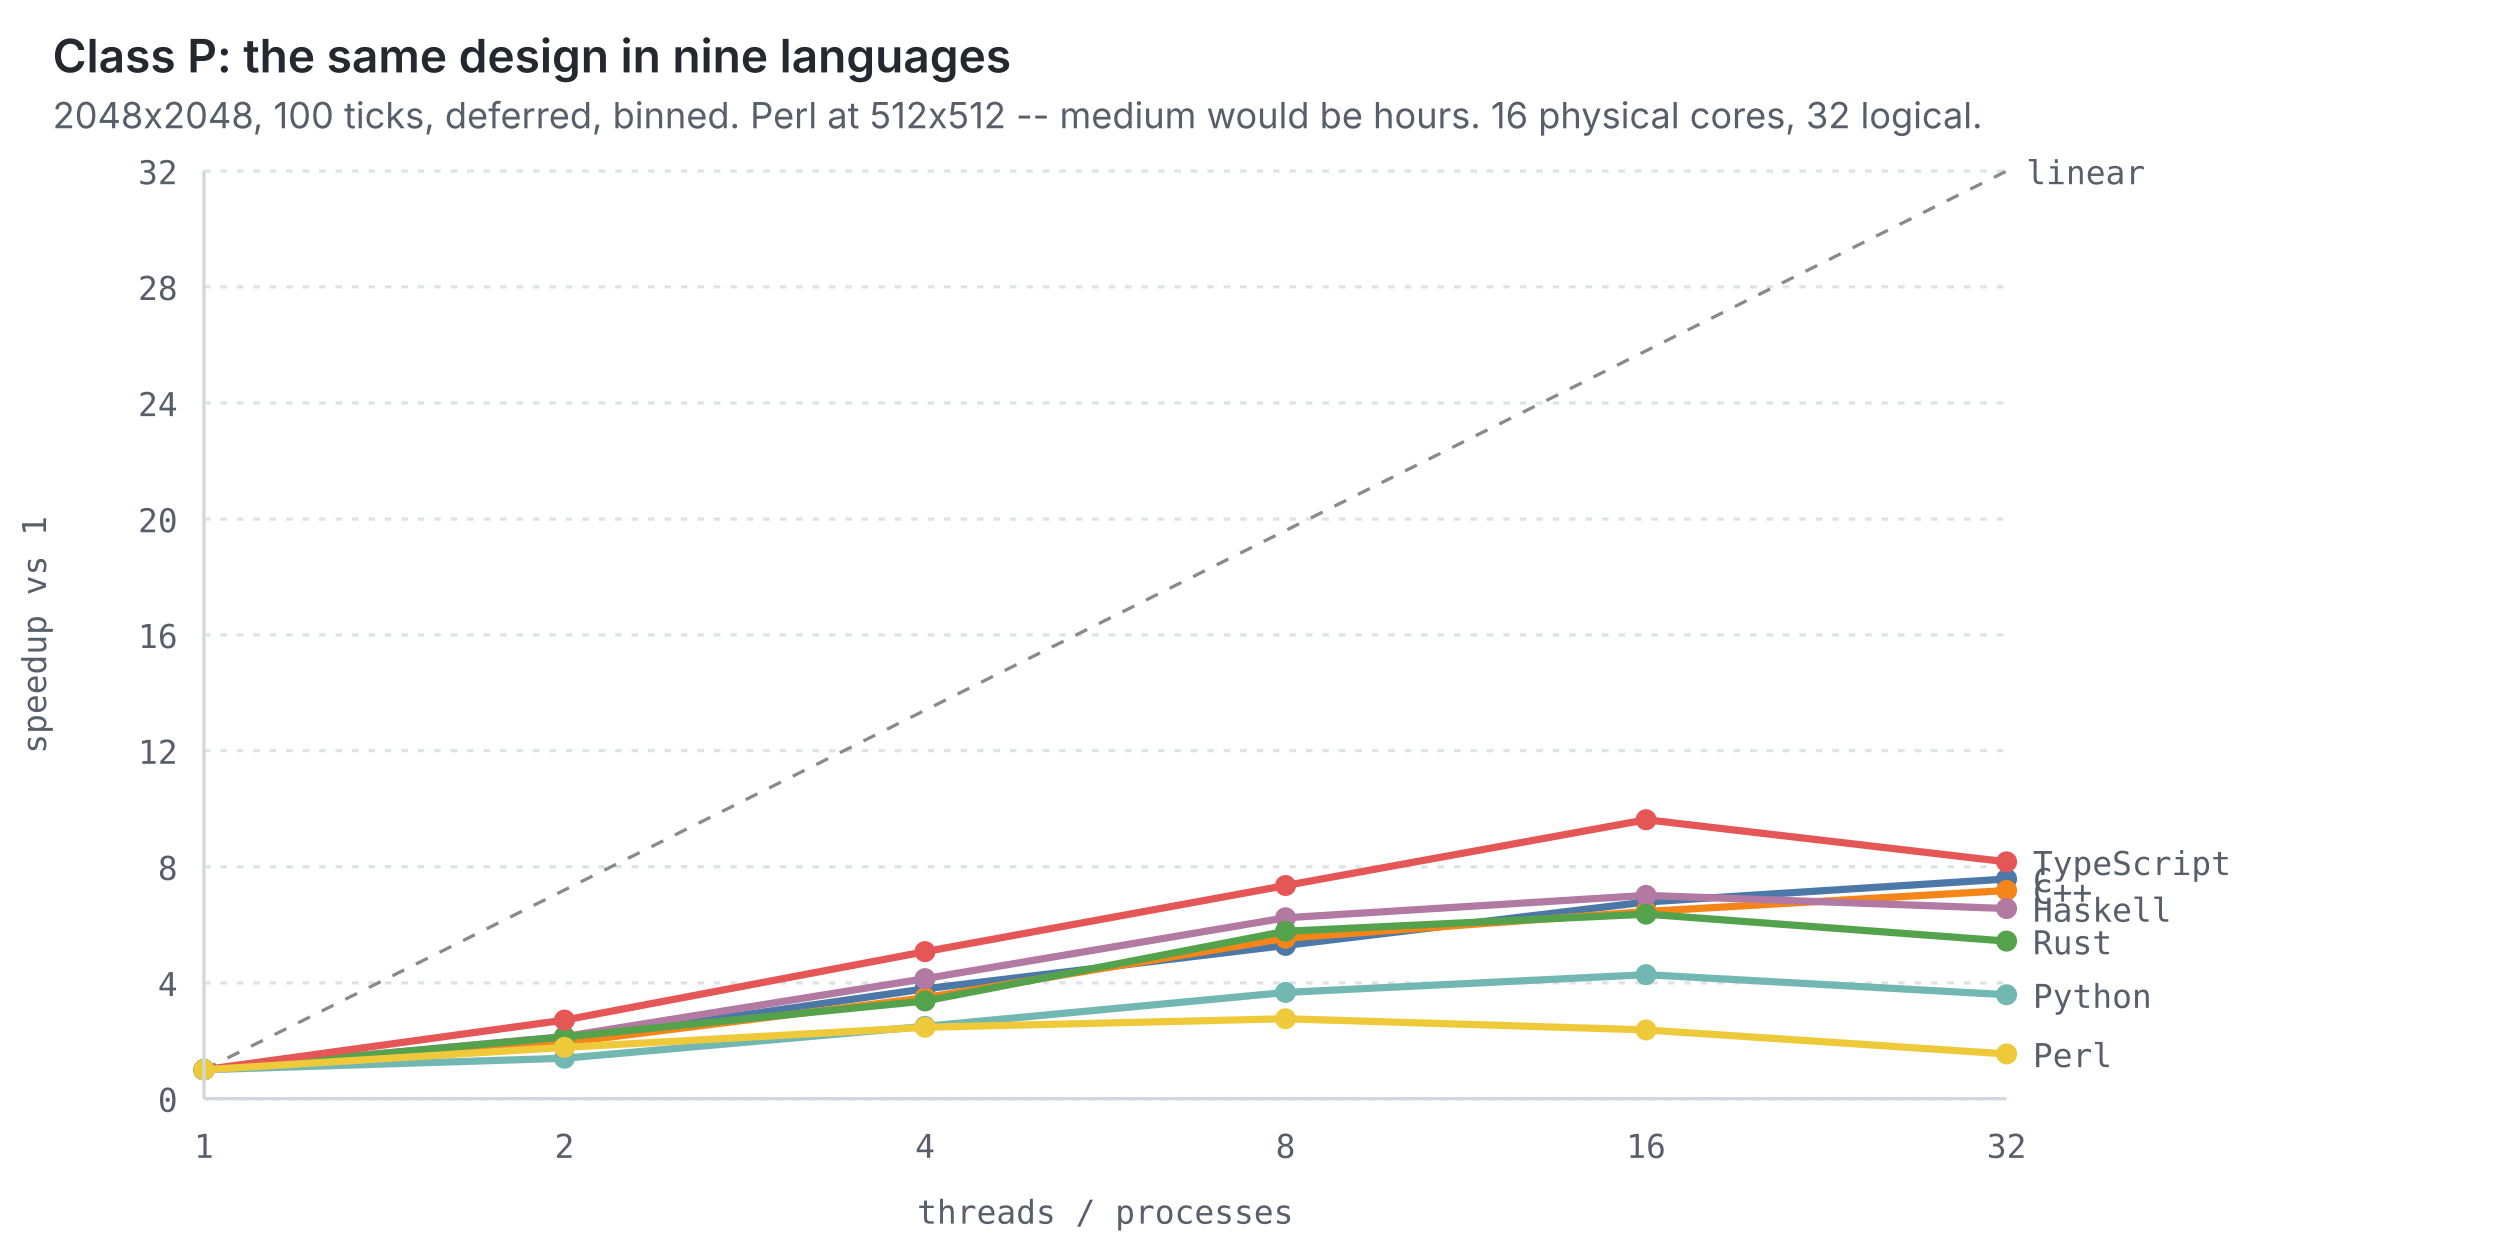
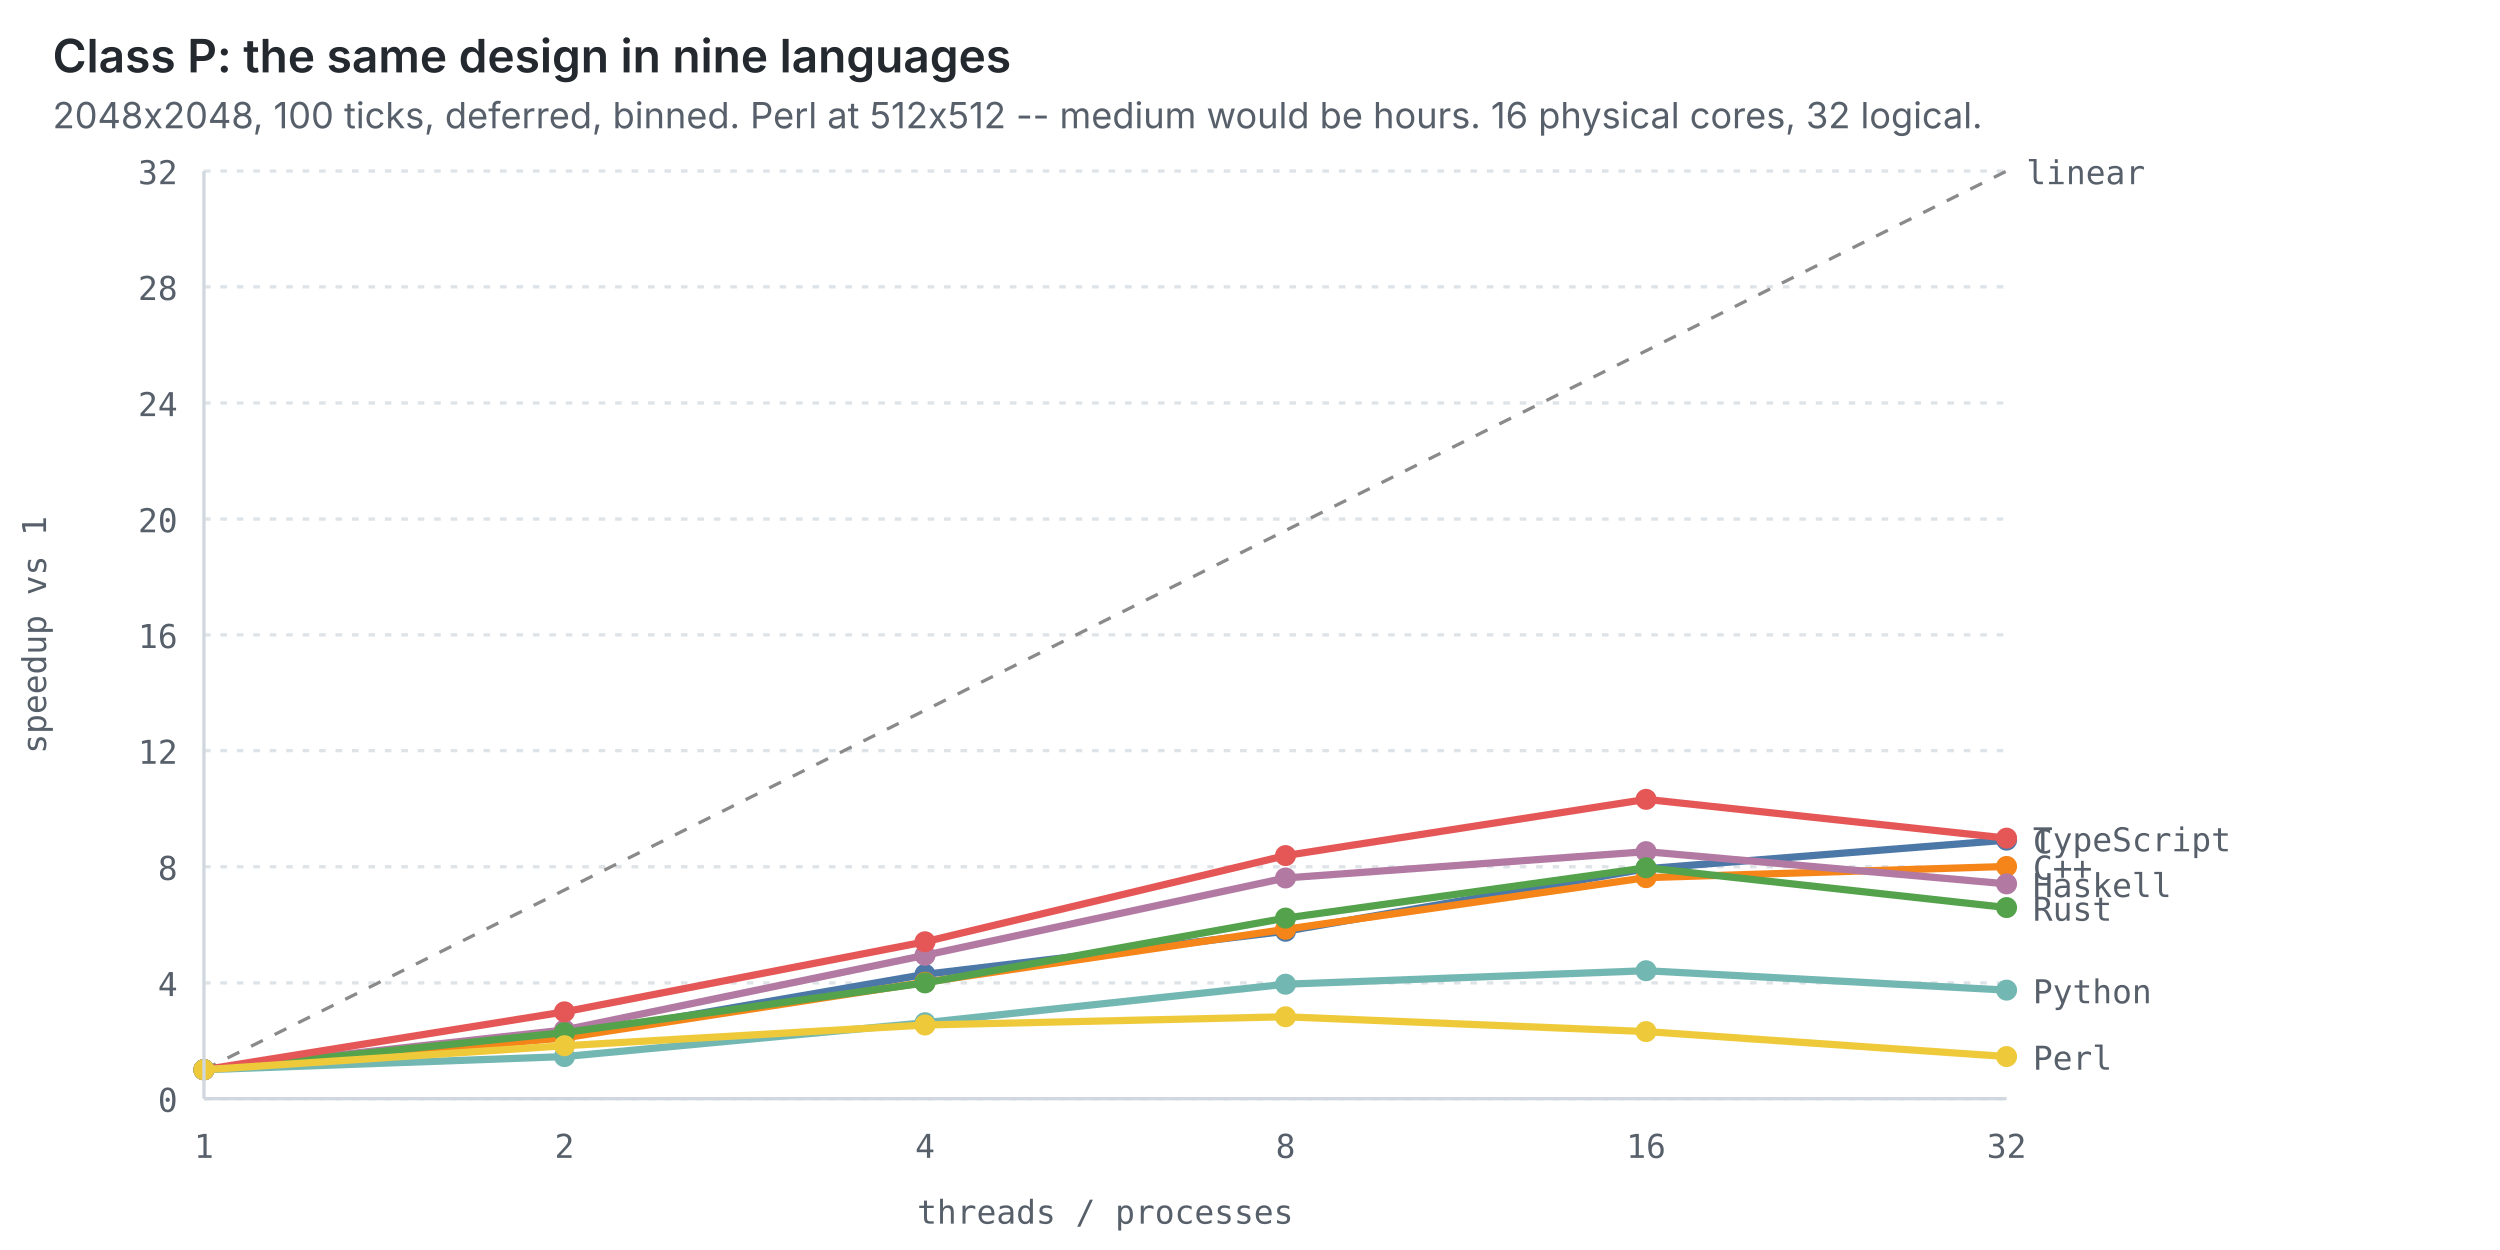
<svg xmlns="http://www.w3.org/2000/svg" viewBox="0 0 760 380" width="760" height="380" role="img" aria-label="Class P: the same design in nine languages">
  <style>
    .bg    { fill: none; }
    .lbl   { fill: #24292f; font: 12px ui-monospace, "SF Mono", Menlo, monospace; }
    .lbl-s { fill: #57606a; font: 10px ui-monospace, "SF Mono", Menlo, monospace; }
    .ttl   { fill: #24292f; font: 600 14px -apple-system, "Segoe UI", sans-serif; }
    .sub   { fill: #57606a; font: 11px -apple-system, "Segoe UI", sans-serif; }
    .axis  { stroke: #d0d7de; stroke-width: 1; }
    .grid  { stroke: #d0d7de; stroke-width: 1; stroke-dasharray: 2 3; opacity: .7; }
    @media (prefers-color-scheme: dark) {
      .lbl   { fill: #e6edf3; }
      .lbl-s { fill: #9198a1; }
      .ttl   { fill: #e6edf3; }
      .sub   { fill: #9198a1; }
      .axis  { stroke: #3d444d; }
      .grid  { stroke: #3d444d; }
    }
  </style>
  <text x="16" y="22" class="ttl">Class P: the same design in nine languages</text>
  <text x="16" y="39" class="sub">2048x2048, 100 ticks, deferred, binned. Perl at 512x512 -- medium would be hours. 16 physical cores, 32 logical.</text>
  <line x1="62" y1="334.0" x2="610" y2="334.0" class="grid" />
  <text x="54" y="338.0" class="lbl-s" text-anchor="end">0</text>
  <line x1="62" y1="298.8" x2="610" y2="298.8" class="grid" />
  <text x="54" y="302.8" class="lbl-s" text-anchor="end">4</text>
  <line x1="62" y1="263.5" x2="610" y2="263.5" class="grid" />
  <text x="54" y="267.5" class="lbl-s" text-anchor="end">8</text>
  <line x1="62" y1="228.2" x2="610" y2="228.2" class="grid" />
  <text x="54" y="232.2" class="lbl-s" text-anchor="end">12</text>
  <line x1="62" y1="193.0" x2="610" y2="193.0" class="grid" />
  <text x="54" y="197.0" class="lbl-s" text-anchor="end">16</text>
  <line x1="62" y1="157.8" x2="610" y2="157.8" class="grid" />
  <text x="54" y="161.8" class="lbl-s" text-anchor="end">20</text>
  <line x1="62" y1="122.5" x2="610" y2="122.5" class="grid" />
  <text x="54" y="126.5" class="lbl-s" text-anchor="end">24</text>
  <line x1="62" y1="87.2" x2="610" y2="87.2" class="grid" />
  <text x="54" y="91.2" class="lbl-s" text-anchor="end">28</text>
  <line x1="62" y1="52.0" x2="610" y2="52.0" class="grid" />
  <text x="54" y="56.0" class="lbl-s" text-anchor="end">32</text>
  <text x="62.0" y="352" class="lbl-s" text-anchor="middle">1</text>
  <text x="171.6" y="352" class="lbl-s" text-anchor="middle">2</text>
  <text x="281.2" y="352" class="lbl-s" text-anchor="middle">4</text>
  <text x="390.8" y="352" class="lbl-s" text-anchor="middle">8</text>
  <text x="500.4" y="352" class="lbl-s" text-anchor="middle">16</text>
  <text x="610.0" y="352" class="lbl-s" text-anchor="middle">32</text>
  <polyline points="62.0,325.2 610.0,52.0" fill="none" stroke="#8a8a8a" stroke-width="1" stroke-dasharray="4 4" />
  <text x="616.0" y="56.0" class="lbl-s">linear</text>
-   <polyline points="62.0,325.2 171.6,316.3 281.2,300.6 390.8,287.4 500.4,274.2 610.0,267.2" fill="none" stroke="#4c78a8" stroke-width="2.2" stroke-linejoin="round" />
+   <polyline points="62.0,325.2 171.6,315.2 281.2,296.2 390.8,283.1 500.4,264.1 610.0,255.4" fill="none" stroke="#4c78a8" stroke-width="2.2" stroke-linejoin="round" />
  <circle cx="62.0" cy="325.2" r="3.2" fill="#4c78a8" />
-   <circle cx="171.6" cy="316.3" r="3.2" fill="#4c78a8" />
-   <circle cx="281.2" cy="300.6" r="3.2" fill="#4c78a8" />
-   <circle cx="390.8" cy="287.4" r="3.2" fill="#4c78a8" />
-   <circle cx="500.4" cy="274.2" r="3.2" fill="#4c78a8" />
-   <circle cx="610.0" cy="267.2" r="3.2" fill="#4c78a8" />
-   <text x="618.0" y="271.2" class="lbl-s" fill="#4c78a8">C</text>
-   <polyline points="62.0,325.2 171.6,317.0 281.2,303.3 390.8,285.2 500.4,277.1 610.0,270.7" fill="none" stroke="#f58518" stroke-width="2.2" stroke-linejoin="round" />
+   <circle cx="171.6" cy="315.2" r="3.2" fill="#4c78a8" />
+   <circle cx="281.2" cy="296.2" r="3.2" fill="#4c78a8" />
+   <circle cx="390.8" cy="283.1" r="3.2" fill="#4c78a8" />
+   <circle cx="500.4" cy="264.1" r="3.2" fill="#4c78a8" />
+   <circle cx="610.0" cy="255.4" r="3.2" fill="#4c78a8" />
+   <text x="618.0" y="259.4" class="lbl-s" fill="#4c78a8">C</text>
+   <polyline points="62.0,325.2 171.6,315.5 281.2,298.6 390.8,282.5 500.4,266.8 610.0,263.4" fill="none" stroke="#f58518" stroke-width="2.2" stroke-linejoin="round" />
  <circle cx="62.0" cy="325.2" r="3.2" fill="#f58518" />
-   <circle cx="171.6" cy="317.0" r="3.2" fill="#f58518" />
-   <circle cx="281.2" cy="303.3" r="3.2" fill="#f58518" />
-   <circle cx="390.8" cy="285.2" r="3.2" fill="#f58518" />
-   <circle cx="500.4" cy="277.1" r="3.2" fill="#f58518" />
-   <circle cx="610.0" cy="270.7" r="3.2" fill="#f58518" />
-   <text x="618.0" y="274.7" class="lbl-s" fill="#f58518">C++</text>
-   <polyline points="62.0,325.2 171.6,315.1 281.2,297.5 390.8,279.0 500.4,272.2 610.0,276.2" fill="none" stroke="#b279a2" stroke-width="2.2" stroke-linejoin="round" />
+   <circle cx="171.6" cy="315.5" r="3.2" fill="#f58518" />
+   <circle cx="281.2" cy="298.6" r="3.2" fill="#f58518" />
+   <circle cx="390.8" cy="282.5" r="3.2" fill="#f58518" />
+   <circle cx="500.4" cy="266.8" r="3.2" fill="#f58518" />
+   <circle cx="610.0" cy="263.4" r="3.2" fill="#f58518" />
+   <text x="618.0" y="267.4" class="lbl-s" fill="#f58518">C++</text>
+   <polyline points="62.0,325.2 171.6,313.1 281.2,290.4 390.8,266.9 500.4,258.9 610.0,268.7" fill="none" stroke="#b279a2" stroke-width="2.2" stroke-linejoin="round" />
  <circle cx="62.0" cy="325.2" r="3.2" fill="#b279a2" />
-   <circle cx="171.6" cy="315.1" r="3.2" fill="#b279a2" />
-   <circle cx="281.2" cy="297.5" r="3.2" fill="#b279a2" />
-   <circle cx="390.8" cy="279.0" r="3.2" fill="#b279a2" />
-   <circle cx="500.4" cy="272.2" r="3.2" fill="#b279a2" />
-   <circle cx="610.0" cy="276.2" r="3.2" fill="#b279a2" />
-   <text x="618.0" y="280.2" class="lbl-s" fill="#b279a2">Haskell</text>
-   <polyline points="62.0,325.2 171.6,315.2 281.2,304.3 390.8,283.1 500.4,277.9 610.0,286.1" fill="none" stroke="#54a24b" stroke-width="2.2" stroke-linejoin="round" />
+   <circle cx="171.6" cy="313.1" r="3.2" fill="#b279a2" />
+   <circle cx="281.2" cy="290.4" r="3.2" fill="#b279a2" />
+   <circle cx="390.8" cy="266.9" r="3.2" fill="#b279a2" />
+   <circle cx="500.4" cy="258.9" r="3.2" fill="#b279a2" />
+   <circle cx="610.0" cy="268.7" r="3.2" fill="#b279a2" />
+   <text x="618.0" y="272.7" class="lbl-s" fill="#b279a2">Haskell</text>
+   <polyline points="62.0,325.2 171.6,313.9 281.2,298.8 390.8,279.1 500.4,263.8 610.0,275.9" fill="none" stroke="#54a24b" stroke-width="2.2" stroke-linejoin="round" />
  <circle cx="62.0" cy="325.2" r="3.2" fill="#54a24b" />
-   <circle cx="171.6" cy="315.2" r="3.2" fill="#54a24b" />
-   <circle cx="281.2" cy="304.3" r="3.2" fill="#54a24b" />
-   <circle cx="390.8" cy="283.1" r="3.2" fill="#54a24b" />
-   <circle cx="500.4" cy="277.9" r="3.2" fill="#54a24b" />
-   <circle cx="610.0" cy="286.1" r="3.2" fill="#54a24b" />
-   <text x="618.0" y="290.1" class="lbl-s" fill="#54a24b">Rust</text>
-   <polyline points="62.0,325.2 171.6,310.1 281.2,289.3 390.8,269.2 500.4,249.2 610.0,262.0" fill="none" stroke="#e45756" stroke-width="2.2" stroke-linejoin="round" />
+   <circle cx="171.6" cy="313.9" r="3.2" fill="#54a24b" />
+   <circle cx="281.2" cy="298.8" r="3.2" fill="#54a24b" />
+   <circle cx="390.8" cy="279.1" r="3.2" fill="#54a24b" />
+   <circle cx="500.4" cy="263.8" r="3.2" fill="#54a24b" />
+   <circle cx="610.0" cy="275.9" r="3.2" fill="#54a24b" />
+   <text x="618.0" y="279.9" class="lbl-s" fill="#54a24b">Rust</text>
+   <polyline points="62.0,325.2 171.6,307.6 281.2,286.3 390.8,260.1 500.4,243.0 610.0,254.8" fill="none" stroke="#e45756" stroke-width="2.2" stroke-linejoin="round" />
  <circle cx="62.0" cy="325.2" r="3.2" fill="#e45756" />
-   <circle cx="171.6" cy="310.1" r="3.2" fill="#e45756" />
-   <circle cx="281.2" cy="289.3" r="3.2" fill="#e45756" />
-   <circle cx="390.8" cy="269.2" r="3.2" fill="#e45756" />
-   <circle cx="500.4" cy="249.2" r="3.2" fill="#e45756" />
-   <circle cx="610.0" cy="262.0" r="3.2" fill="#e45756" />
-   <text x="618.0" y="266.0" class="lbl-s" fill="#e45756">TypeScript</text>
-   <polyline points="62.0,325.2 171.6,321.7 281.2,312.0 390.8,301.7 500.4,296.3 610.0,302.4" fill="none" stroke="#72b7b2" stroke-width="2.2" stroke-linejoin="round" />
+   <circle cx="171.6" cy="307.6" r="3.2" fill="#e45756" />
+   <circle cx="281.2" cy="286.3" r="3.2" fill="#e45756" />
+   <circle cx="390.8" cy="260.1" r="3.2" fill="#e45756" />
+   <circle cx="500.4" cy="243.0" r="3.2" fill="#e45756" />
+   <circle cx="610.0" cy="254.8" r="3.2" fill="#e45756" />
+   <text x="618.0" y="258.8" class="lbl-s" fill="#e45756">TypeScript</text>
+   <polyline points="62.0,325.2 171.6,321.2 281.2,310.9 390.8,299.2 500.4,295.1 610.0,301.0" fill="none" stroke="#72b7b2" stroke-width="2.2" stroke-linejoin="round" />
  <circle cx="62.0" cy="325.2" r="3.2" fill="#72b7b2" />
-   <circle cx="171.6" cy="321.7" r="3.2" fill="#72b7b2" />
-   <circle cx="281.2" cy="312.0" r="3.2" fill="#72b7b2" />
-   <circle cx="390.8" cy="301.7" r="3.2" fill="#72b7b2" />
-   <circle cx="500.4" cy="296.3" r="3.2" fill="#72b7b2" />
-   <circle cx="610.0" cy="302.4" r="3.2" fill="#72b7b2" />
-   <text x="618.0" y="306.4" class="lbl-s" fill="#72b7b2">Python</text>
-   <polyline points="62.0,325.2 171.6,318.4 281.2,312.3 390.8,309.7 500.4,313.1 610.0,320.4" fill="none" stroke="#eeca3b" stroke-width="2.2" stroke-linejoin="round" />
+   <circle cx="171.6" cy="321.2" r="3.2" fill="#72b7b2" />
+   <circle cx="281.2" cy="310.9" r="3.2" fill="#72b7b2" />
+   <circle cx="390.8" cy="299.2" r="3.2" fill="#72b7b2" />
+   <circle cx="500.4" cy="295.1" r="3.2" fill="#72b7b2" />
+   <circle cx="610.0" cy="301.0" r="3.2" fill="#72b7b2" />
+   <text x="618.0" y="305.0" class="lbl-s" fill="#72b7b2">Python</text>
+   <polyline points="62.0,325.2 171.6,317.9 281.2,311.6 390.8,309.1 500.4,313.6 610.0,321.2" fill="none" stroke="#eeca3b" stroke-width="2.2" stroke-linejoin="round" />
  <circle cx="62.0" cy="325.2" r="3.2" fill="#eeca3b" />
-   <circle cx="171.6" cy="318.4" r="3.2" fill="#eeca3b" />
-   <circle cx="281.2" cy="312.3" r="3.2" fill="#eeca3b" />
-   <circle cx="390.8" cy="309.7" r="3.2" fill="#eeca3b" />
-   <circle cx="500.4" cy="313.1" r="3.2" fill="#eeca3b" />
-   <circle cx="610.0" cy="320.4" r="3.2" fill="#eeca3b" />
-   <text x="618.0" y="324.4" class="lbl-s" fill="#eeca3b">Perl</text>
+   <circle cx="171.6" cy="317.9" r="3.2" fill="#eeca3b" />
+   <circle cx="281.2" cy="311.6" r="3.2" fill="#eeca3b" />
+   <circle cx="390.8" cy="309.1" r="3.2" fill="#eeca3b" />
+   <circle cx="500.4" cy="313.6" r="3.2" fill="#eeca3b" />
+   <circle cx="610.0" cy="321.2" r="3.2" fill="#eeca3b" />
+   <text x="618.0" y="325.2" class="lbl-s" fill="#eeca3b">Perl</text>
  <line x1="62" y1="52" x2="62" y2="334" class="axis" />
  <line x1="62" y1="334" x2="610" y2="334" class="axis" />
  <text x="336" y="372" class="lbl-s" text-anchor="middle">threads / processes</text>
  <text x="14" y="193" class="lbl-s" transform="rotate(-90 14 193)" text-anchor="middle">speedup vs 1</text>
</svg>
